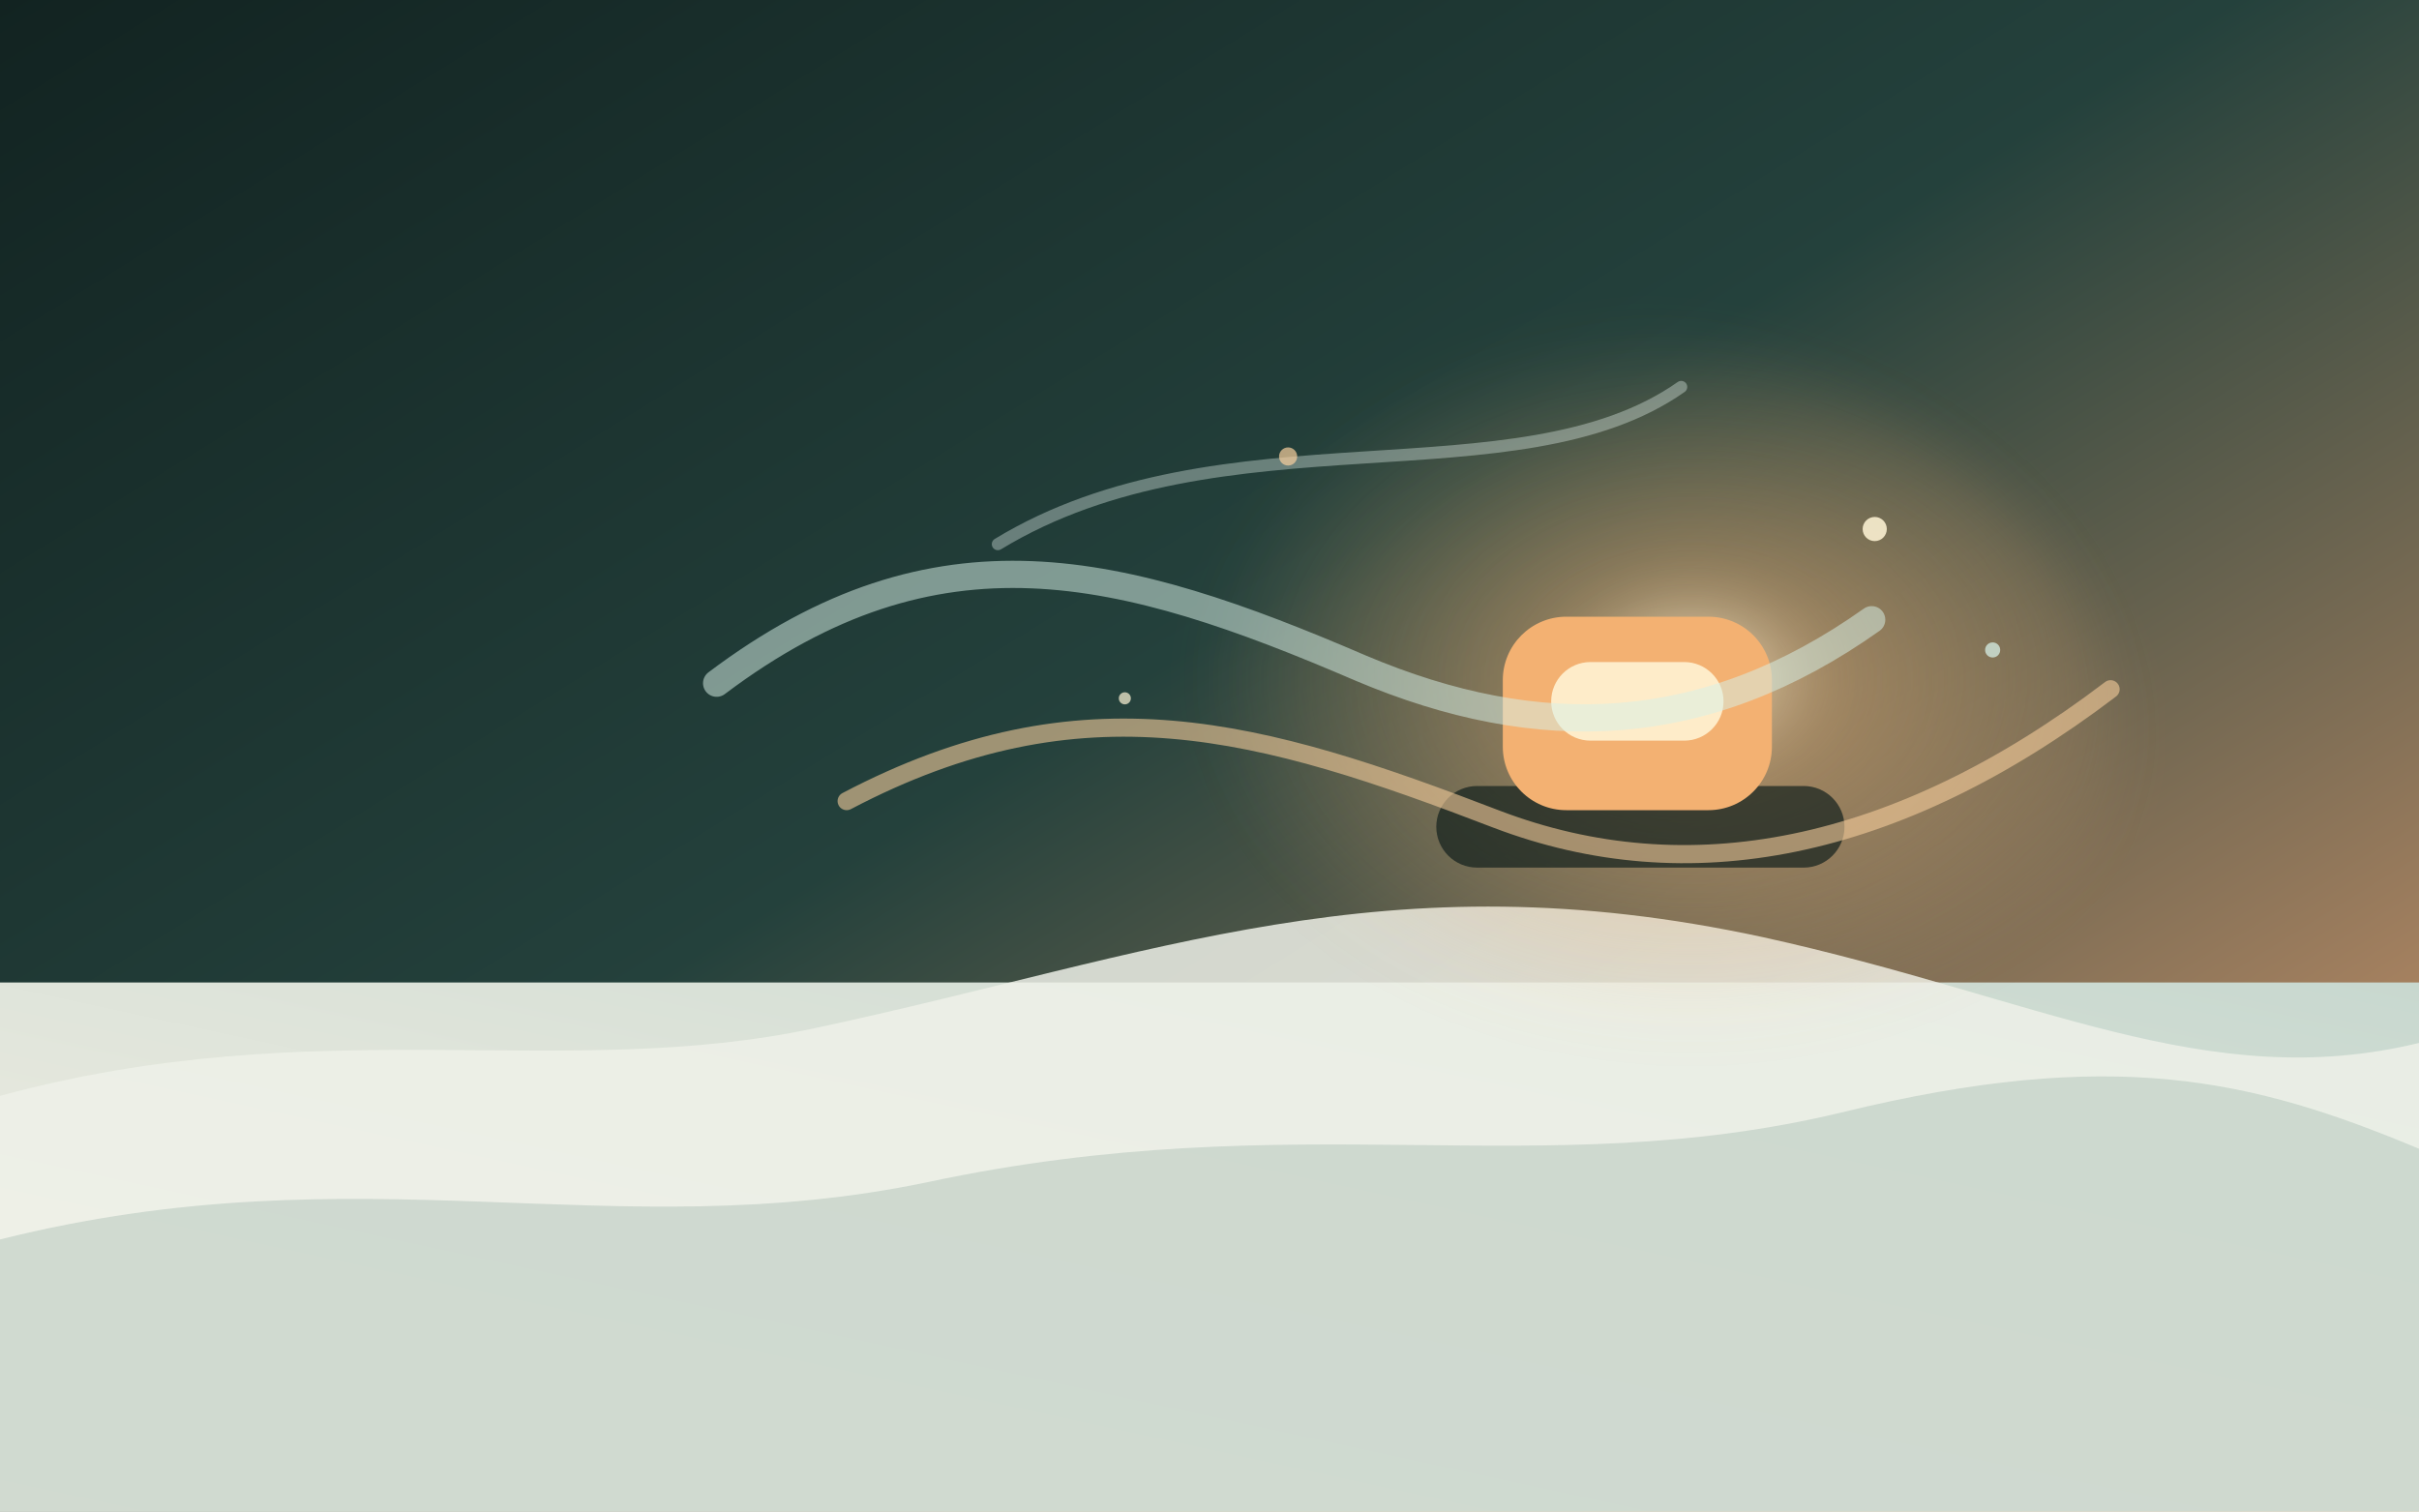
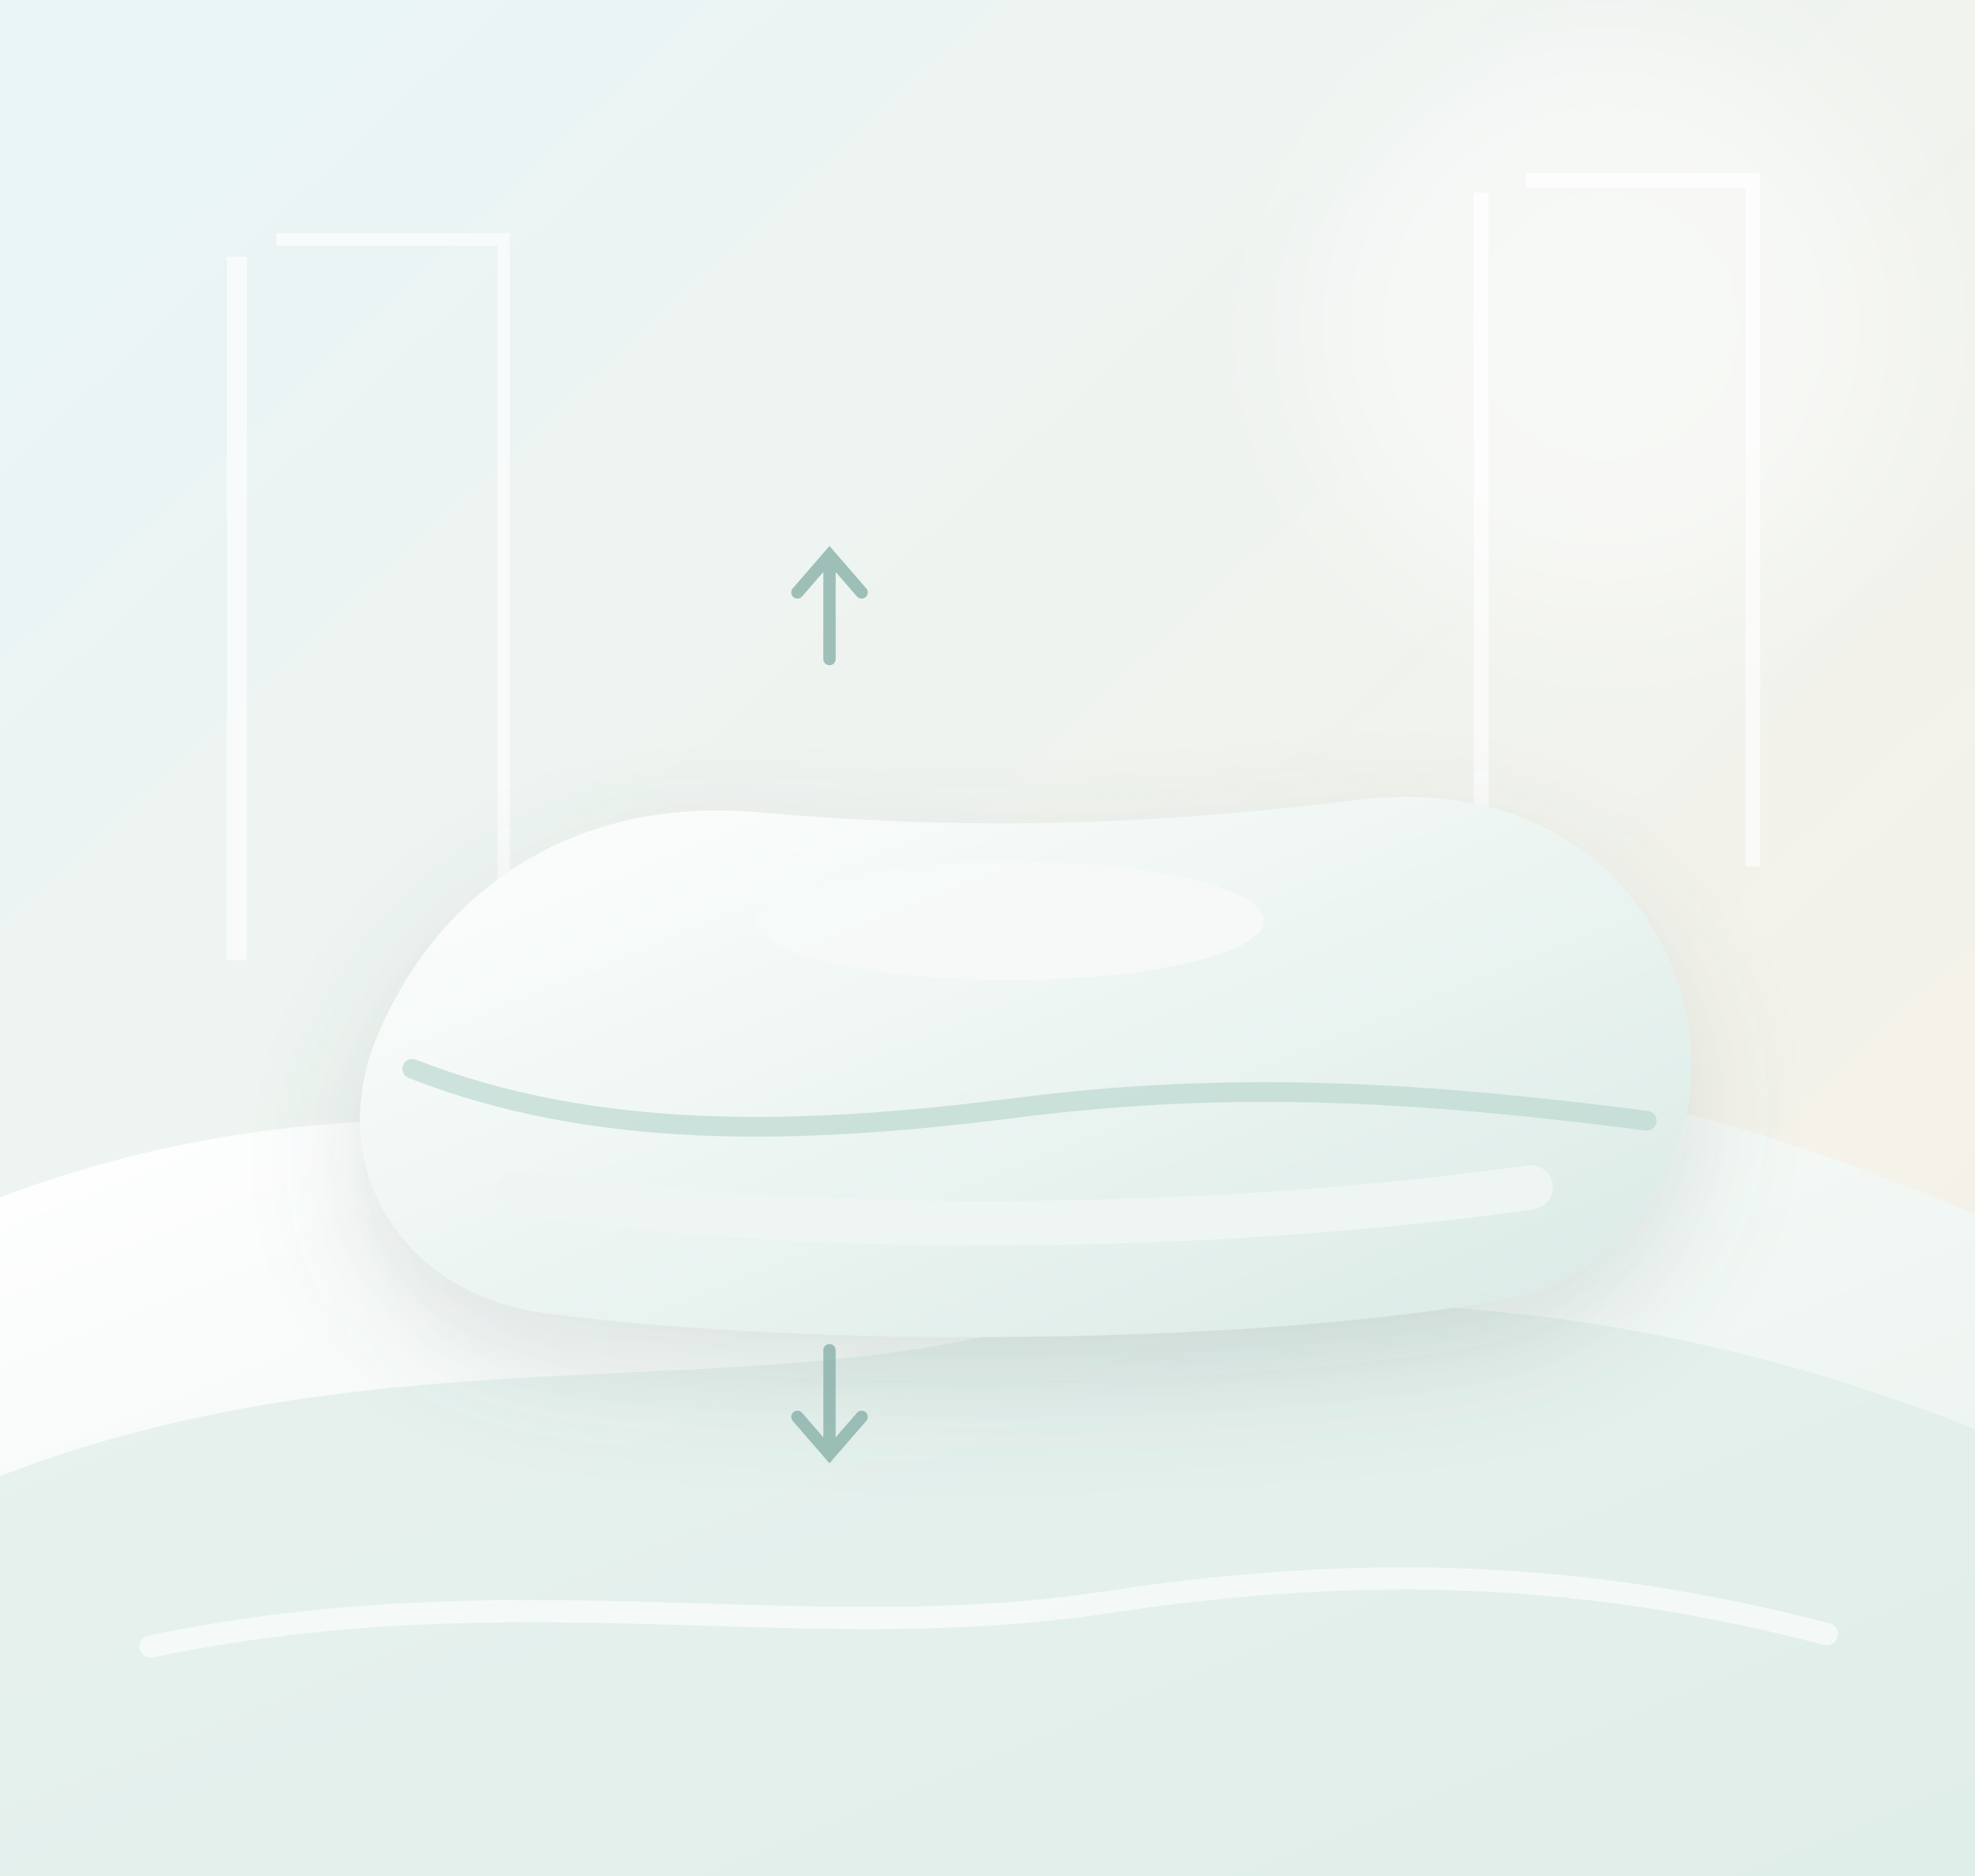
- <svg xmlns="http://www.w3.org/2000/svg" viewBox="0 0 1600 1000" role="img" aria-labelledby="title desc">
+ <svg xmlns="http://www.w3.org/2000/svg" viewBox="0 0 800 760" role="img" aria-labelledby="title desc">
  <defs>
    <linearGradient id="wall" x1="0" y1="0" x2="1" y2="1">
-       <stop offset="0" stop-color="#122321" />
-       <stop offset="0.46" stop-color="#24413c" />
-       <stop offset="1" stop-color="#e4a071" />
+       <stop stop-color="#e9f5f7" />
+       <stop offset="1" stop-color="#f7f1e5" />
    </linearGradient>
-     <linearGradient id="sheet" x1="0" y1="1" x2="1" y2="0">
-       <stop offset="0" stop-color="#f7f1e6" />
-       <stop offset="1" stop-color="#c8d8cf" />
+     <linearGradient id="bed" x1="0" y1="0" x2="1" y2="1">
+       <stop stop-color="#ffffff" />
+       <stop offset="1" stop-color="#e7f1ec" />
    </linearGradient>
-     <radialGradient id="glow" cx="64%" cy="42%" r="42%">
-       <stop offset="0" stop-color="#fff5d6" stop-opacity="0.95" />
-       <stop offset="0.28" stop-color="#f4b77a" stop-opacity="0.46" />
-       <stop offset="1" stop-color="#f4b77a" stop-opacity="0" />
-     </radialGradient>
-     <filter id="blur">
-       <feGaussianBlur stdDeviation="18" />
+     <linearGradient id="pillow" x1="0" y1="0" x2="1" y2="1">
+       <stop stop-color="#ffffff" />
+       <stop offset="1" stop-color="#d9eae5" />
+     </linearGradient>
+     <filter id="shadow" x="-30%" y="-30%" width="160%" height="180%">
+       <feDropShadow dx="0" dy="18" stdDeviation="22" flood-color="#617d78" flood-opacity=".18" />
+     </filter>
+     <filter id="soft" x="-30%" y="-30%" width="160%" height="160%">
+       <feGaussianBlur stdDeviation="26" />
    </filter>
  </defs>
-   <rect width="1600" height="1000" fill="url(#wall)" />
-   <rect y="650" width="1600" height="350" fill="url(#sheet)" />
-   <path d="M0 725 C210 668 374 716 540 680 C764 632 916 566 1166 620 C1348 660 1460 724 1600 690 L1600 1000 L0 1000 Z" fill="#eef1e8" opacity="0.84" />
-   <path d="M0 820 C240 760 404 826 614 782 C858 730 1018 784 1218 736 C1398 692 1490 714 1600 760 L1600 1000 L0 1000 Z" fill="#aabeb4" opacity="0.45" />
-   <ellipse cx="1010" cy="494" rx="390" ry="280" fill="url(#glow)" filter="url(#blur)" />
-   <rect x="950" y="520" width="270" height="54" rx="27" fill="#0f1d1b" opacity="0.68" />
-   <rect x="994" y="408" width="178" height="128" rx="42" fill="#f3b172" />
-   <rect x="1026" y="438" width="114" height="52" rx="26" fill="#fff4d5" opacity="0.88" />
-   <path d="M474 452 C620 342 742 374 900 442 C1018 492 1128 488 1238 410" fill="none" stroke="#d7f0e7" stroke-width="18" stroke-linecap="round" opacity="0.52" />
-   <path d="M560 530 C716 448 834 482 990 542 C1116 590 1254 564 1396 456" fill="none" stroke="#f8cf9d" stroke-width="12" stroke-linecap="round" opacity="0.58" />
-   <path d="M660 360 C808 270 1004 332 1112 256" fill="none" stroke="#eaf8f1" stroke-width="8" stroke-linecap="round" opacity="0.36" />
-   <circle cx="1240" cy="350" r="8" fill="#fff4d5" opacity="0.86" />
-   <circle cx="1318" cy="430" r="5" fill="#d7f0e7" opacity="0.74" />
-   <circle cx="852" cy="302" r="6" fill="#f8cf9d" opacity="0.7" />
-   <circle cx="744" cy="462" r="4" fill="#fff4d5" opacity="0.7" />
+   <rect width="800" height="760" fill="url(#wall)" />
+   <circle cx="650" cy="132" r="115" fill="#fff" opacity=".46" filter="url(#soft)" />
+   <path d="M0 485C142 432 235 466 363 445c161-27 284-19 437 47v268H0Z" fill="url(#bed)" />
+   <path d="M0 598c142-55 277-32 391-55 140-29 279-16 409 36v181H0Z" fill="#dcece6" opacity=".62" />
+   <g opacity=".65">
+     <path d="M96 104v285" stroke="#fff" stroke-width="8" />
+     <path d="M112 97h92v292" fill="none" stroke="#fff" stroke-width="5" />
+     <path d="M600 78v266M618 73h92v278" fill="none" stroke="#fff" stroke-width="6" />
+   </g>
+   <g transform="translate(115 278)" filter="url(#shadow)">
+     <path d="M39 139c26-59 81-94 152-88 92 8 163 5 245-5 67-8 119 27 132 87 11 53-22 107-77 116-103 18-277 19-385 5-60-8-91-62-67-115Z" fill="url(#pillow)" />
+     <path d="M52 155c74 29 156 27 243 16 92-12 171-6 257 5" fill="none" stroke="#bcd9d0" stroke-width="8" stroke-linecap="round" opacity=".7" />
+     <path d="M95 205c124 19 292 15 410-2" fill="none" stroke="#eef5f2" stroke-width="18" stroke-linecap="round" />
+     <ellipse cx="294" cy="95" rx="103" ry="24" fill="#f6faf8" opacity=".92" />
+   </g>
+   <g fill="none" stroke="#7eaaa2" stroke-width="5" stroke-linecap="round" opacity=".72">
+     <path d="M336 267v-42M323 240l13-15 13 15" />
+     <path d="M336 547v42M323 574l13 15 13-15" />
+   </g>
+   <path d="M61 667c150-31 264 1 388-18 106-16 195-12 291 13" fill="none" stroke="#fff" stroke-width="9" stroke-linecap="round" opacity=".62" />
</svg>
